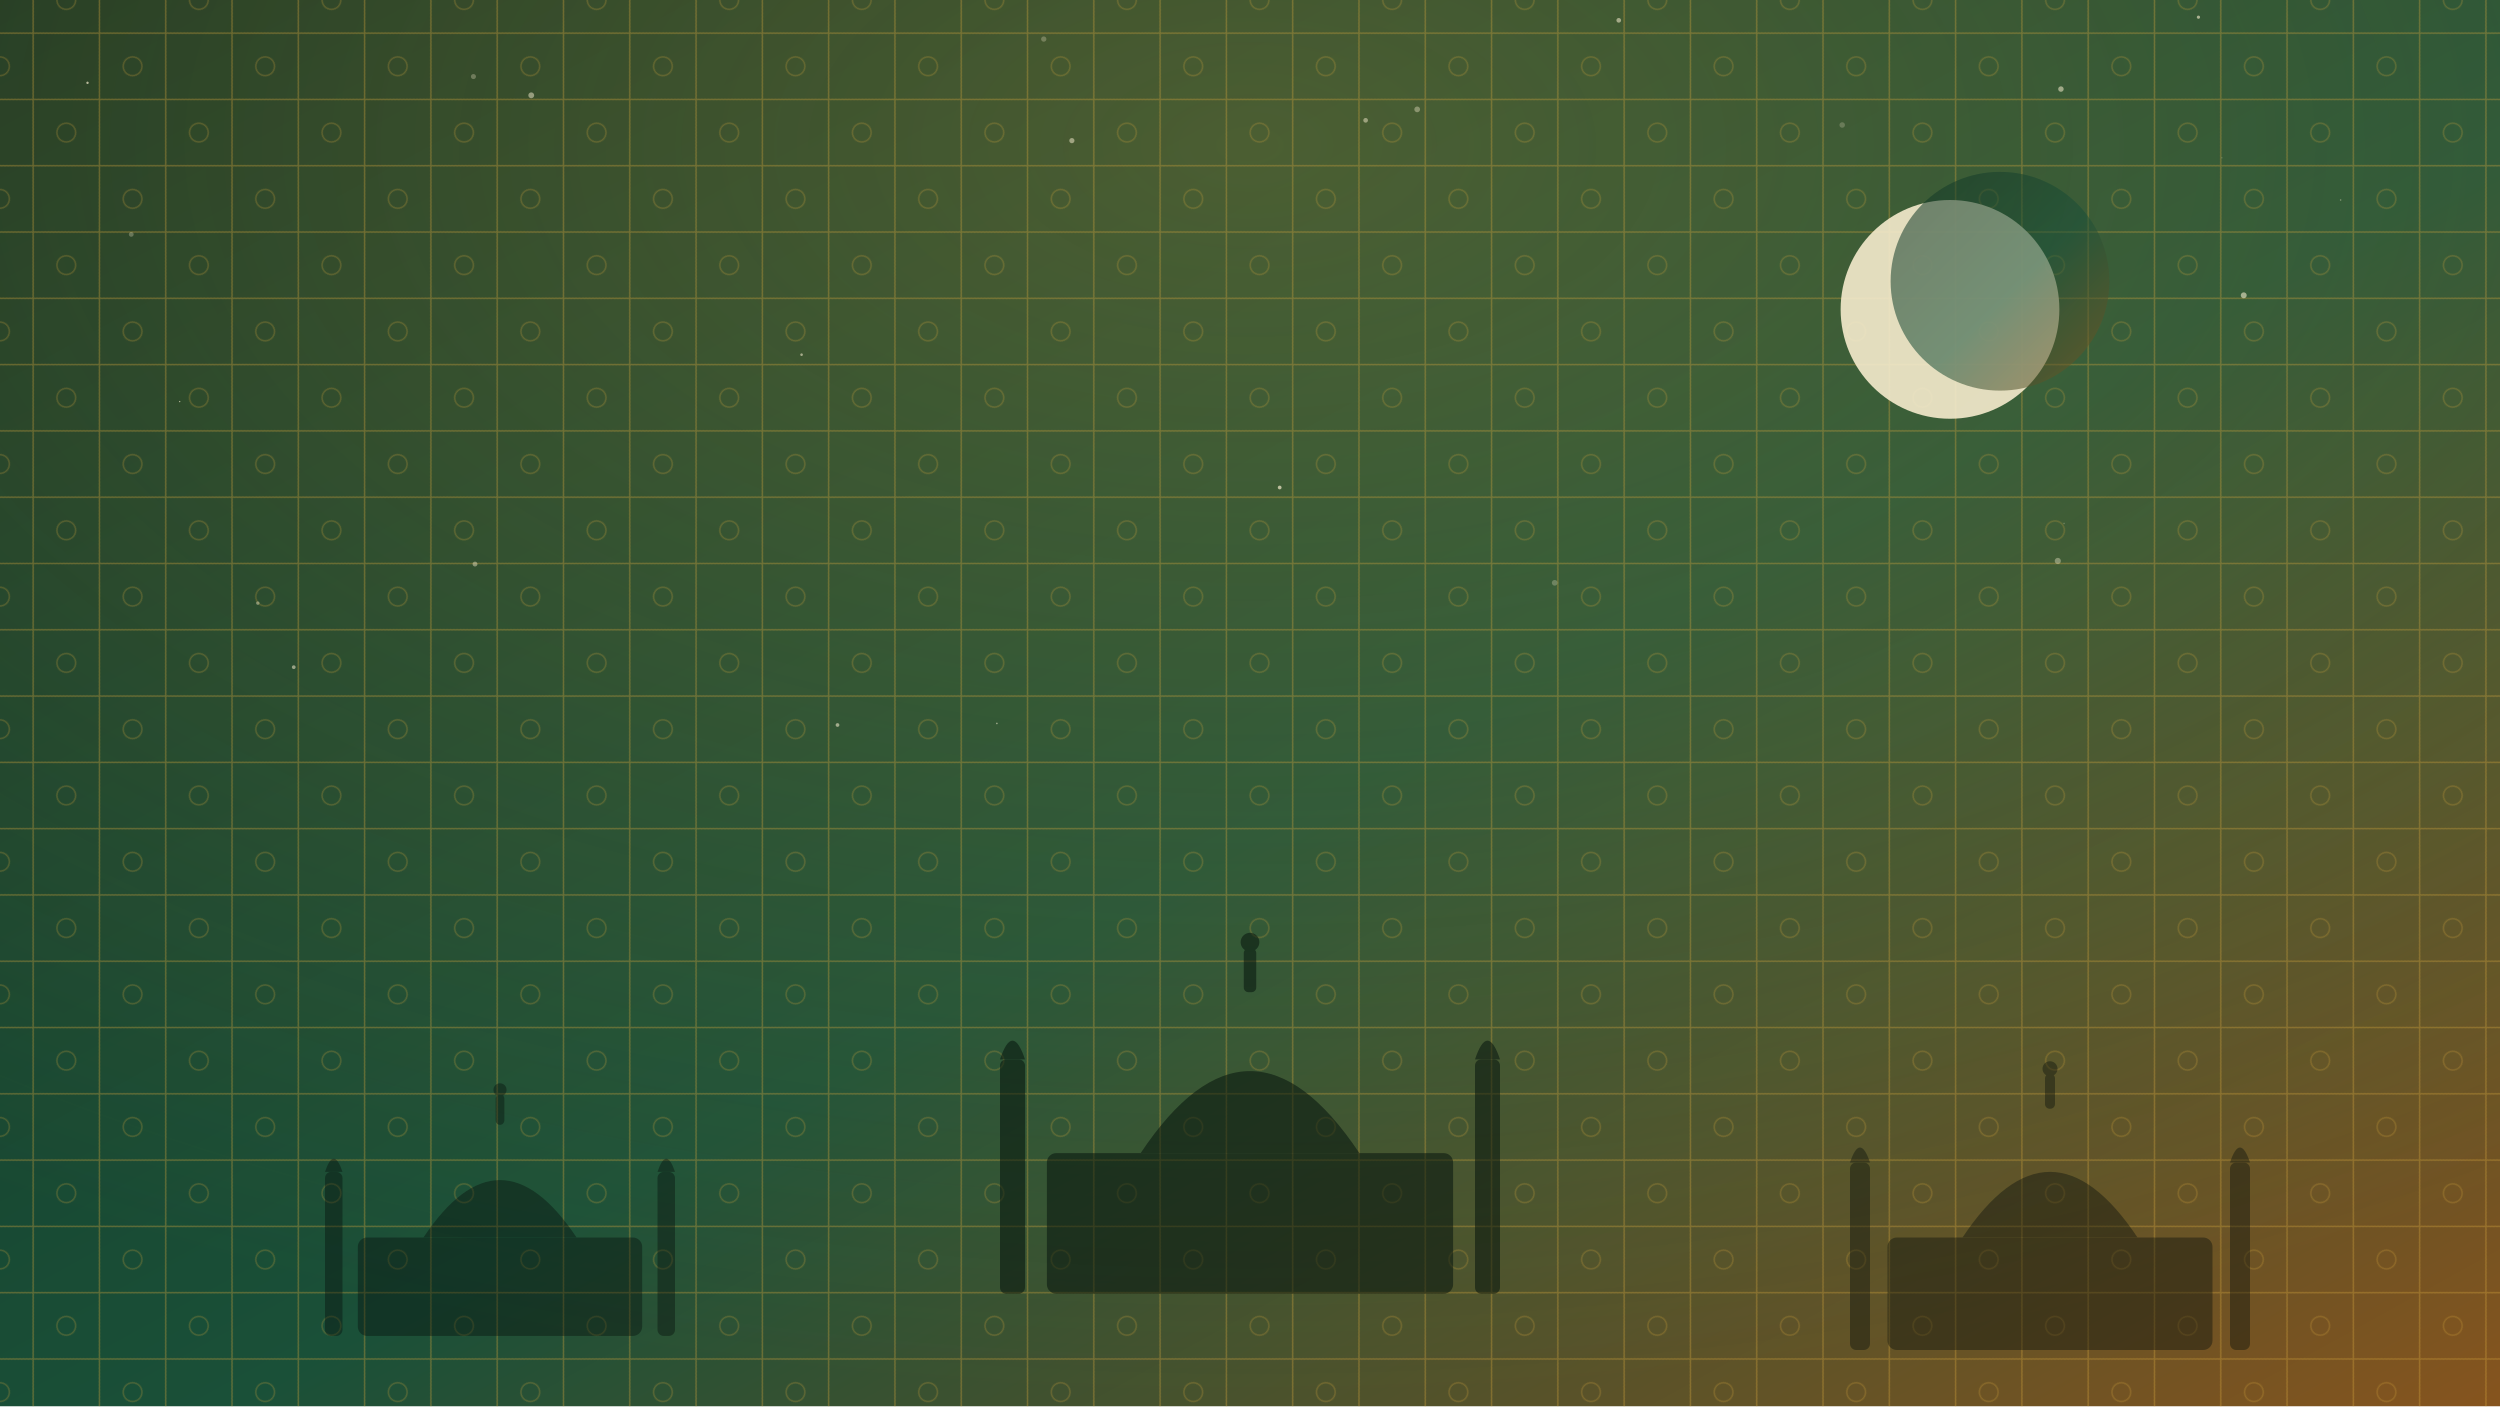
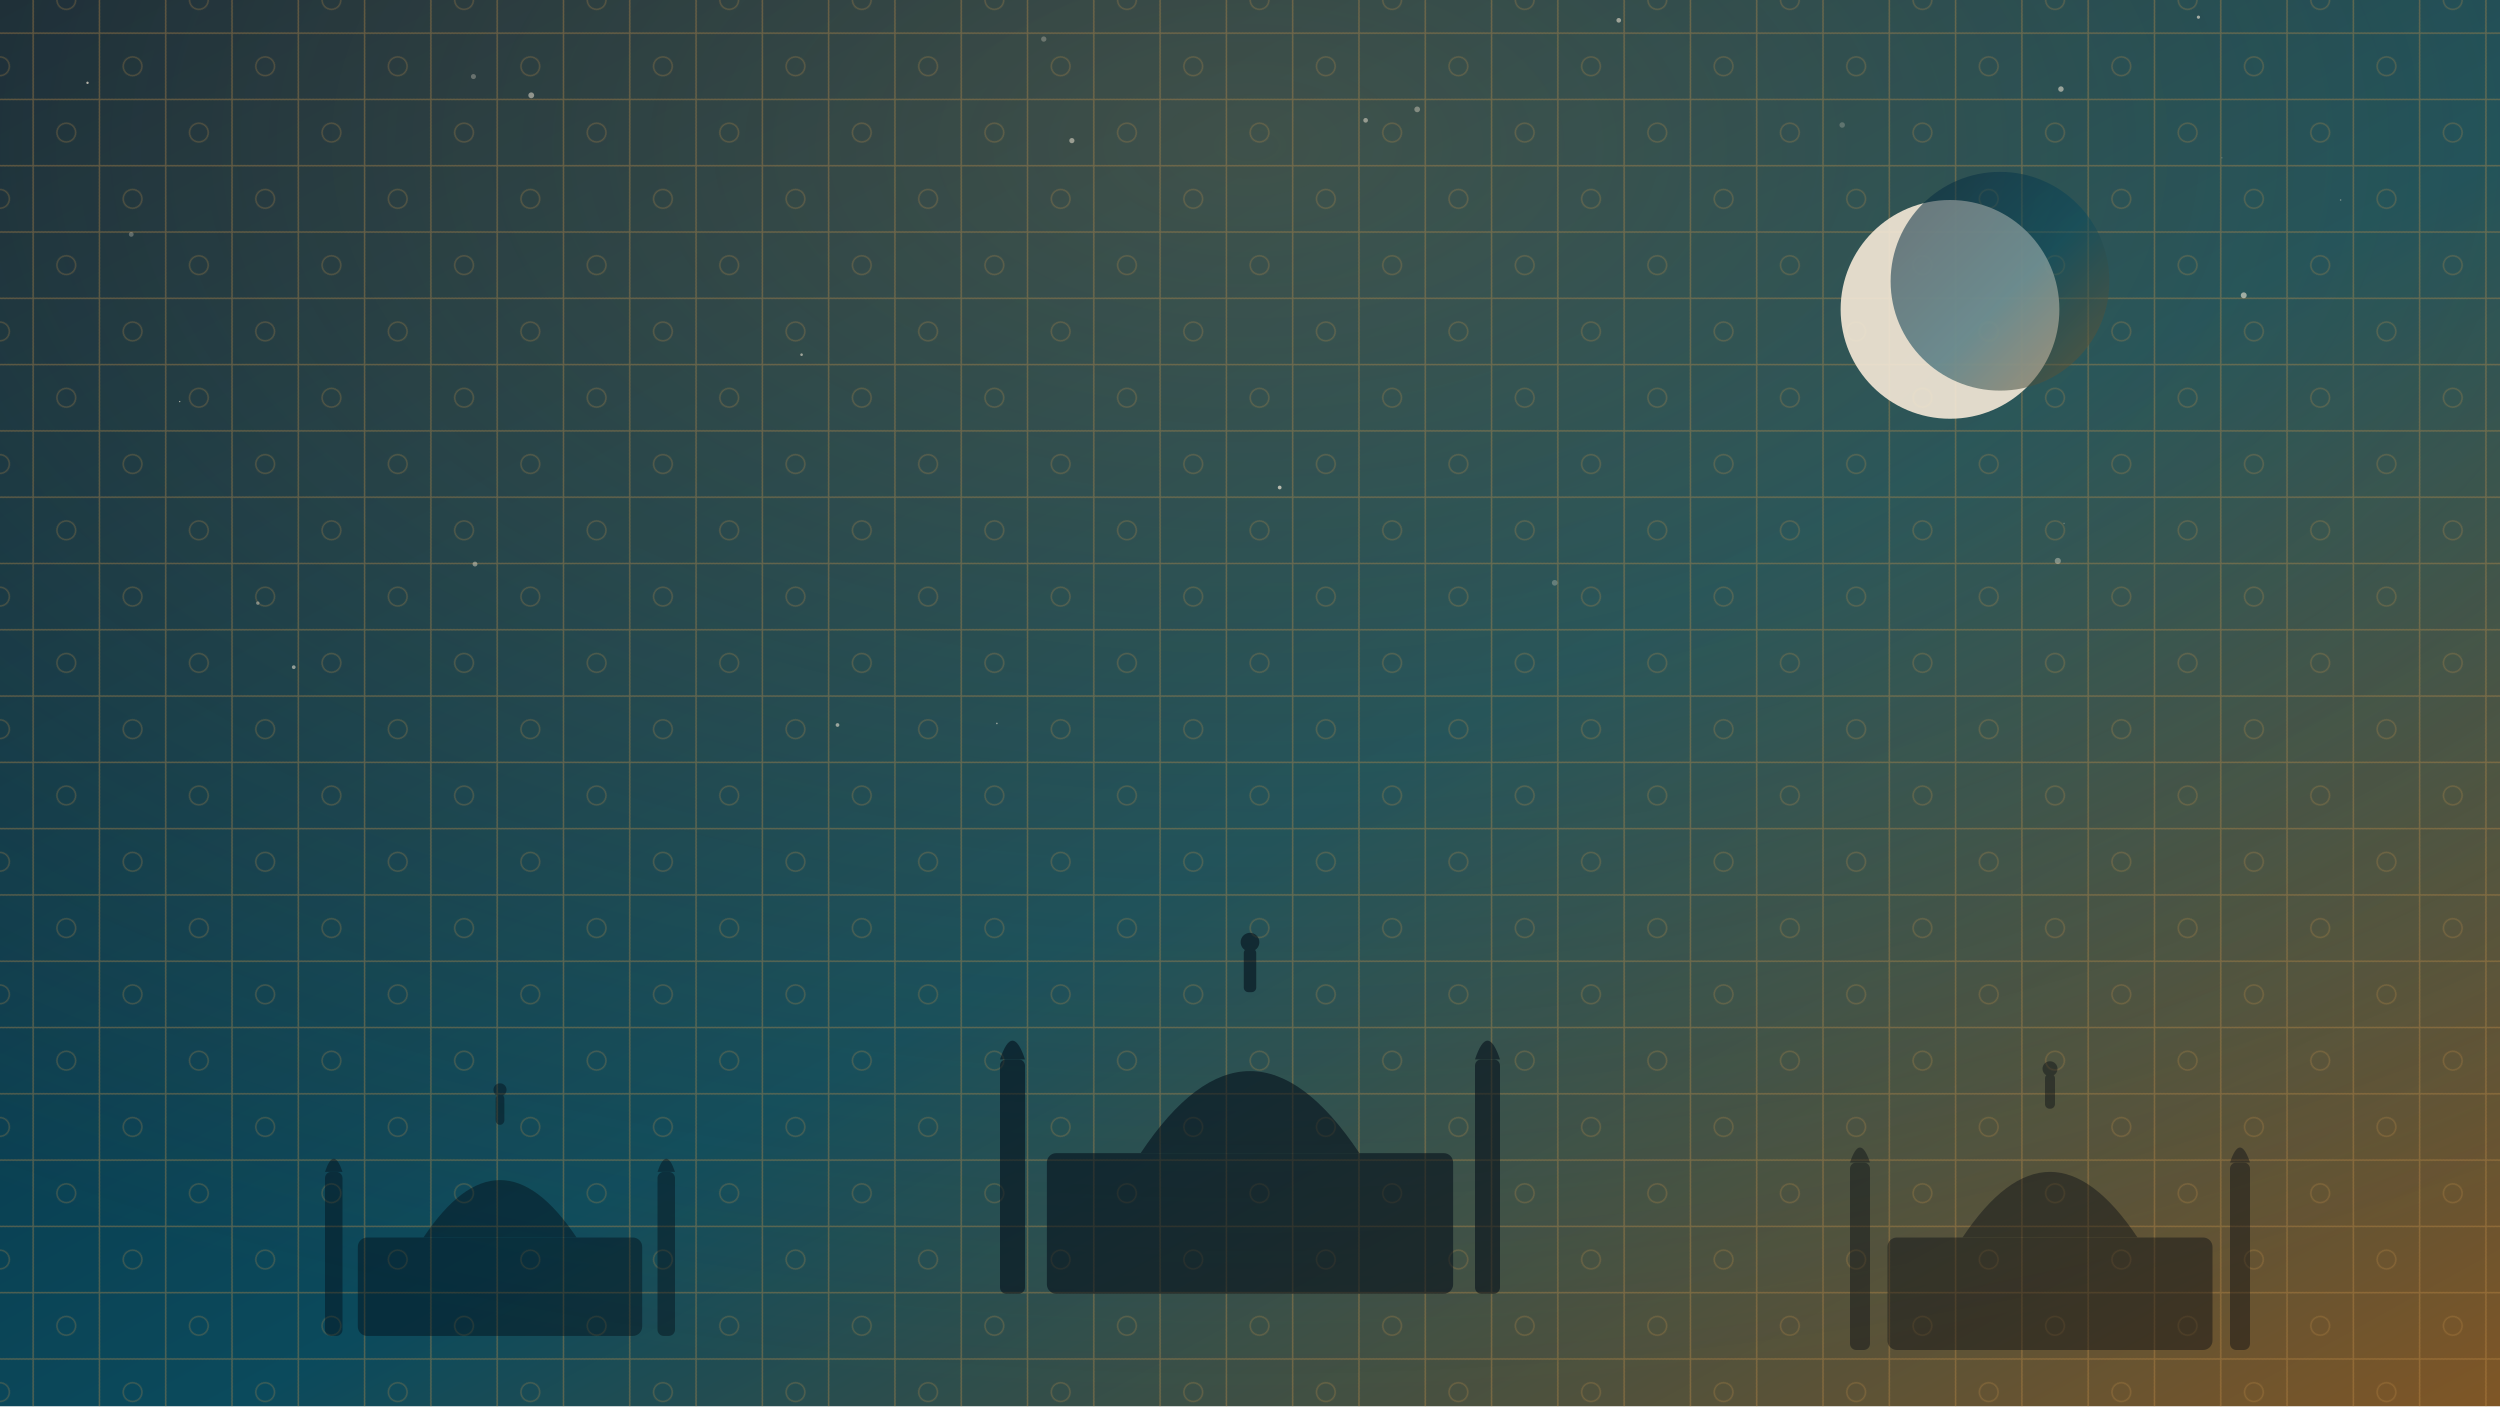
<svg xmlns="http://www.w3.org/2000/svg" width="1600" height="900" viewBox="0 0 1600 900" role="img">
  <defs>
    <linearGradient id="g9" x1="0" y1="0" x2="1" y2="1">
-       <stop offset="0" stop-color="#113222" />
-       <stop offset="0.55" stop-color="#1a5038" />
-       <stop offset="1" stop-color="#86541e" />
+       <stop offset="0" stop-color="#072236" />
+       <stop offset="0.55" stop-color="#0b4a5c" />
+       <stop offset="1" stop-color="#7f5626" />
    </linearGradient>
    <radialGradient id="g9g" cx="0.5" cy="0.1" r="0.9">
-       <stop offset="0" stop-color="#d4a53d" stop-opacity="0.28" />
-       <stop offset="1" stop-color="#d4a53d" stop-opacity="0" />
+       <stop offset="0" stop-color="#c9934a" stop-opacity="0.28" />
+       <stop offset="1" stop-color="#c9934a" stop-opacity="0" />
    </radialGradient>
    <pattern id="g9p" width="60" height="60" patternUnits="userSpaceOnUse" patternTransform="rotate(45)">
-       <path d="M30 0 L60 30 L30 60 L0 30 Z" fill="none" stroke="#d4a53d" stroke-width="1" opacity="0.35" />
-       <circle cx="30" cy="30" r="6" fill="none" stroke="#d4a53d" stroke-width="1" opacity="0.25" />
+       <path d="M30 0 L60 30 L30 60 L0 30 Z" fill="none" stroke="#c9934a" stroke-width="1" opacity="0.35" />
+       <circle cx="30" cy="30" r="6" fill="none" stroke="#c9934a" stroke-width="1" opacity="0.25" />
    </pattern>
  </defs>
  <rect width="1600" height="900" fill="url(#g9)" />
  <rect width="1600" height="900" fill="url(#g9p)" />
  <rect width="1600" height="900" fill="url(#g9g)" />
-   <circle cx="536" cy="464" r="1.20" fill="#f5ebcd" opacity="0.57" />
-   <circle cx="1317" cy="359" r="1.98" fill="#f5ebcd" opacity="0.39" />
-   <circle cx="115" cy="257" r="0.44" fill="#f5ebcd" opacity="0.69" />
-   <circle cx="1179" cy="80" r="1.77" fill="#f5ebcd" opacity="0.23" />
-   <circle cx="340" cy="61" r="1.88" fill="#f5ebcd" opacity="0.50" />
-   <circle cx="304" cy="361" r="1.56" fill="#f5ebcd" opacity="0.44" />
-   <circle cx="1407" cy="11" r="1.04" fill="#f5ebcd" opacity="0.61" />
-   <circle cx="1436" cy="189" r="1.90" fill="#f5ebcd" opacity="0.59" />
-   <circle cx="1321" cy="335" r="0.50" fill="#f5ebcd" opacity="0.28" />
-   <circle cx="686" cy="90" r="1.67" fill="#f5ebcd" opacity="0.51" />
-   <circle cx="874" cy="77" r="1.50" fill="#f5ebcd" opacity="0.49" />
-   <circle cx="1036" cy="13" r="1.50" fill="#f5ebcd" opacity="0.55" />
-   <circle cx="84" cy="150" r="1.54" fill="#f5ebcd" opacity="0.29" />
-   <circle cx="1319" cy="57" r="1.76" fill="#f5ebcd" opacity="0.54" />
-   <circle cx="513" cy="227" r="0.85" fill="#f5ebcd" opacity="0.57" />
-   <circle cx="668" cy="25" r="1.70" fill="#f5ebcd" opacity="0.28" />
-   <circle cx="638" cy="463" r="0.54" fill="#f5ebcd" opacity="0.57" />
-   <circle cx="819" cy="312" r="1.21" fill="#f5ebcd" opacity="0.69" />
-   <circle cx="303" cy="49" r="1.62" fill="#f5ebcd" opacity="0.30" />
-   <circle cx="1498" cy="128" r="0.50" fill="#f5ebcd" opacity="0.42" />
-   <circle cx="1422" cy="101" r="0.44" fill="#f5ebcd" opacity="0.24" />
-   <circle cx="56" cy="53" r="0.77" fill="#f5ebcd" opacity="0.69" />
-   <circle cx="165" cy="386" r="1.11" fill="#f5ebcd" opacity="0.42" />
-   <circle cx="188" cy="427" r="1.21" fill="#f5ebcd" opacity="0.54" />
-   <circle cx="995" cy="373" r="1.82" fill="#f5ebcd" opacity="0.28" />
-   <circle cx="907" cy="70" r="1.84" fill="#f5ebcd" opacity="0.39" />
-   <ellipse cx="1248" cy="198" rx="70" ry="70" fill="#f5ebcd" opacity="0.9" />
+   <circle cx="536" cy="464" r="1.20" fill="#f5e9d7" opacity="0.57" />
+   <circle cx="1317" cy="359" r="1.98" fill="#f5e9d7" opacity="0.39" />
+   <circle cx="115" cy="257" r="0.44" fill="#f5e9d7" opacity="0.69" />
+   <circle cx="1179" cy="80" r="1.77" fill="#f5e9d7" opacity="0.23" />
+   <circle cx="340" cy="61" r="1.88" fill="#f5e9d7" opacity="0.50" />
+   <circle cx="304" cy="361" r="1.56" fill="#f5e9d7" opacity="0.44" />
+   <circle cx="1407" cy="11" r="1.04" fill="#f5e9d7" opacity="0.61" />
+   <circle cx="1436" cy="189" r="1.90" fill="#f5e9d7" opacity="0.59" />
+   <circle cx="1321" cy="335" r="0.50" fill="#f5e9d7" opacity="0.28" />
+   <circle cx="686" cy="90" r="1.67" fill="#f5e9d7" opacity="0.51" />
+   <circle cx="874" cy="77" r="1.50" fill="#f5e9d7" opacity="0.49" />
+   <circle cx="1036" cy="13" r="1.50" fill="#f5e9d7" opacity="0.55" />
+   <circle cx="84" cy="150" r="1.54" fill="#f5e9d7" opacity="0.29" />
+   <circle cx="1319" cy="57" r="1.76" fill="#f5e9d7" opacity="0.54" />
+   <circle cx="513" cy="227" r="0.85" fill="#f5e9d7" opacity="0.57" />
+   <circle cx="668" cy="25" r="1.70" fill="#f5e9d7" opacity="0.28" />
+   <circle cx="638" cy="463" r="0.54" fill="#f5e9d7" opacity="0.57" />
+   <circle cx="819" cy="312" r="1.21" fill="#f5e9d7" opacity="0.69" />
+   <circle cx="303" cy="49" r="1.62" fill="#f5e9d7" opacity="0.30" />
+   <circle cx="1498" cy="128" r="0.50" fill="#f5e9d7" opacity="0.42" />
+   <circle cx="1422" cy="101" r="0.44" fill="#f5e9d7" opacity="0.24" />
+   <circle cx="56" cy="53" r="0.77" fill="#f5e9d7" opacity="0.69" />
+   <circle cx="165" cy="386" r="1.11" fill="#f5e9d7" opacity="0.42" />
+   <circle cx="188" cy="427" r="1.21" fill="#f5e9d7" opacity="0.54" />
+   <circle cx="995" cy="373" r="1.82" fill="#f5e9d7" opacity="0.28" />
+   <circle cx="907" cy="70" r="1.84" fill="#f5e9d7" opacity="0.39" />
+   <ellipse cx="1248" cy="198" rx="70" ry="70" fill="#f5e9d7" opacity="0.9" />
  <ellipse cx="1280" cy="180" rx="70" ry="70" fill="url(#g9)" opacity="0.55" />
-   <g fill="#06140d" opacity="0.55">
+   <g fill="#000a16" opacity="0.55">
    <rect x="670" y="738" width="260" height="90" rx="6" />
    <path d="M 730 738                Q 800 633 870 738 Z" />
    <rect x="796" y="607" width="8" height="28" rx="3" />
    <circle cx="800" cy="603" r="6" />
    <rect x="640" y="678" width="16" height="150" rx="4" />
    <path d="M 640 678 q 8 -24 16 0 Z" />
    <rect x="944" y="678" width="16" height="150" rx="4" />
    <path d="M 944 678 q 8 -24 16 0 Z" />
  </g>
-   <g fill="#040d09" opacity="0.4">
+   <g fill="#00060e" opacity="0.4">
    <rect x="229" y="792" width="182" height="63" rx="6" />
    <path d="M 271 792                Q 320 718.5 369 792 Z" />
    <rect x="317.2" y="700.3" width="5.6" height="19.6" rx="3" />
    <circle cx="320" cy="697.5" r="4.2" />
    <rect x="208" y="750" width="11.2" height="105" rx="4" />
    <path d="M 208 750 q 5.6 -16.8 11.2 0 Z" />
    <rect x="420.8" y="750" width="11.2" height="105" rx="4" />
    <path d="M 420.8 750 q 5.6 -16.8 11.2 0 Z" />
  </g>
-   <g fill="#040d09" opacity="0.4">
+   <g fill="#00060e" opacity="0.4">
    <rect x="1208" y="792" width="208" height="72" rx="6" />
    <path d="M 1256 792                Q 1312 708 1368 792 Z" />
    <rect x="1308.8" y="687.2" width="6.4" height="22.4" rx="3" />
    <circle cx="1312" cy="684" r="4.8" />
    <rect x="1184" y="744" width="12.8" height="120" rx="4" />
    <path d="M 1184 744 q 6.4 -19.2 12.8 0 Z" />
    <rect x="1427.2" y="744" width="12.8" height="120" rx="4" />
    <path d="M 1427.2 744 q 6.4 -19.2 12.8 0 Z" />
  </g>
</svg>
